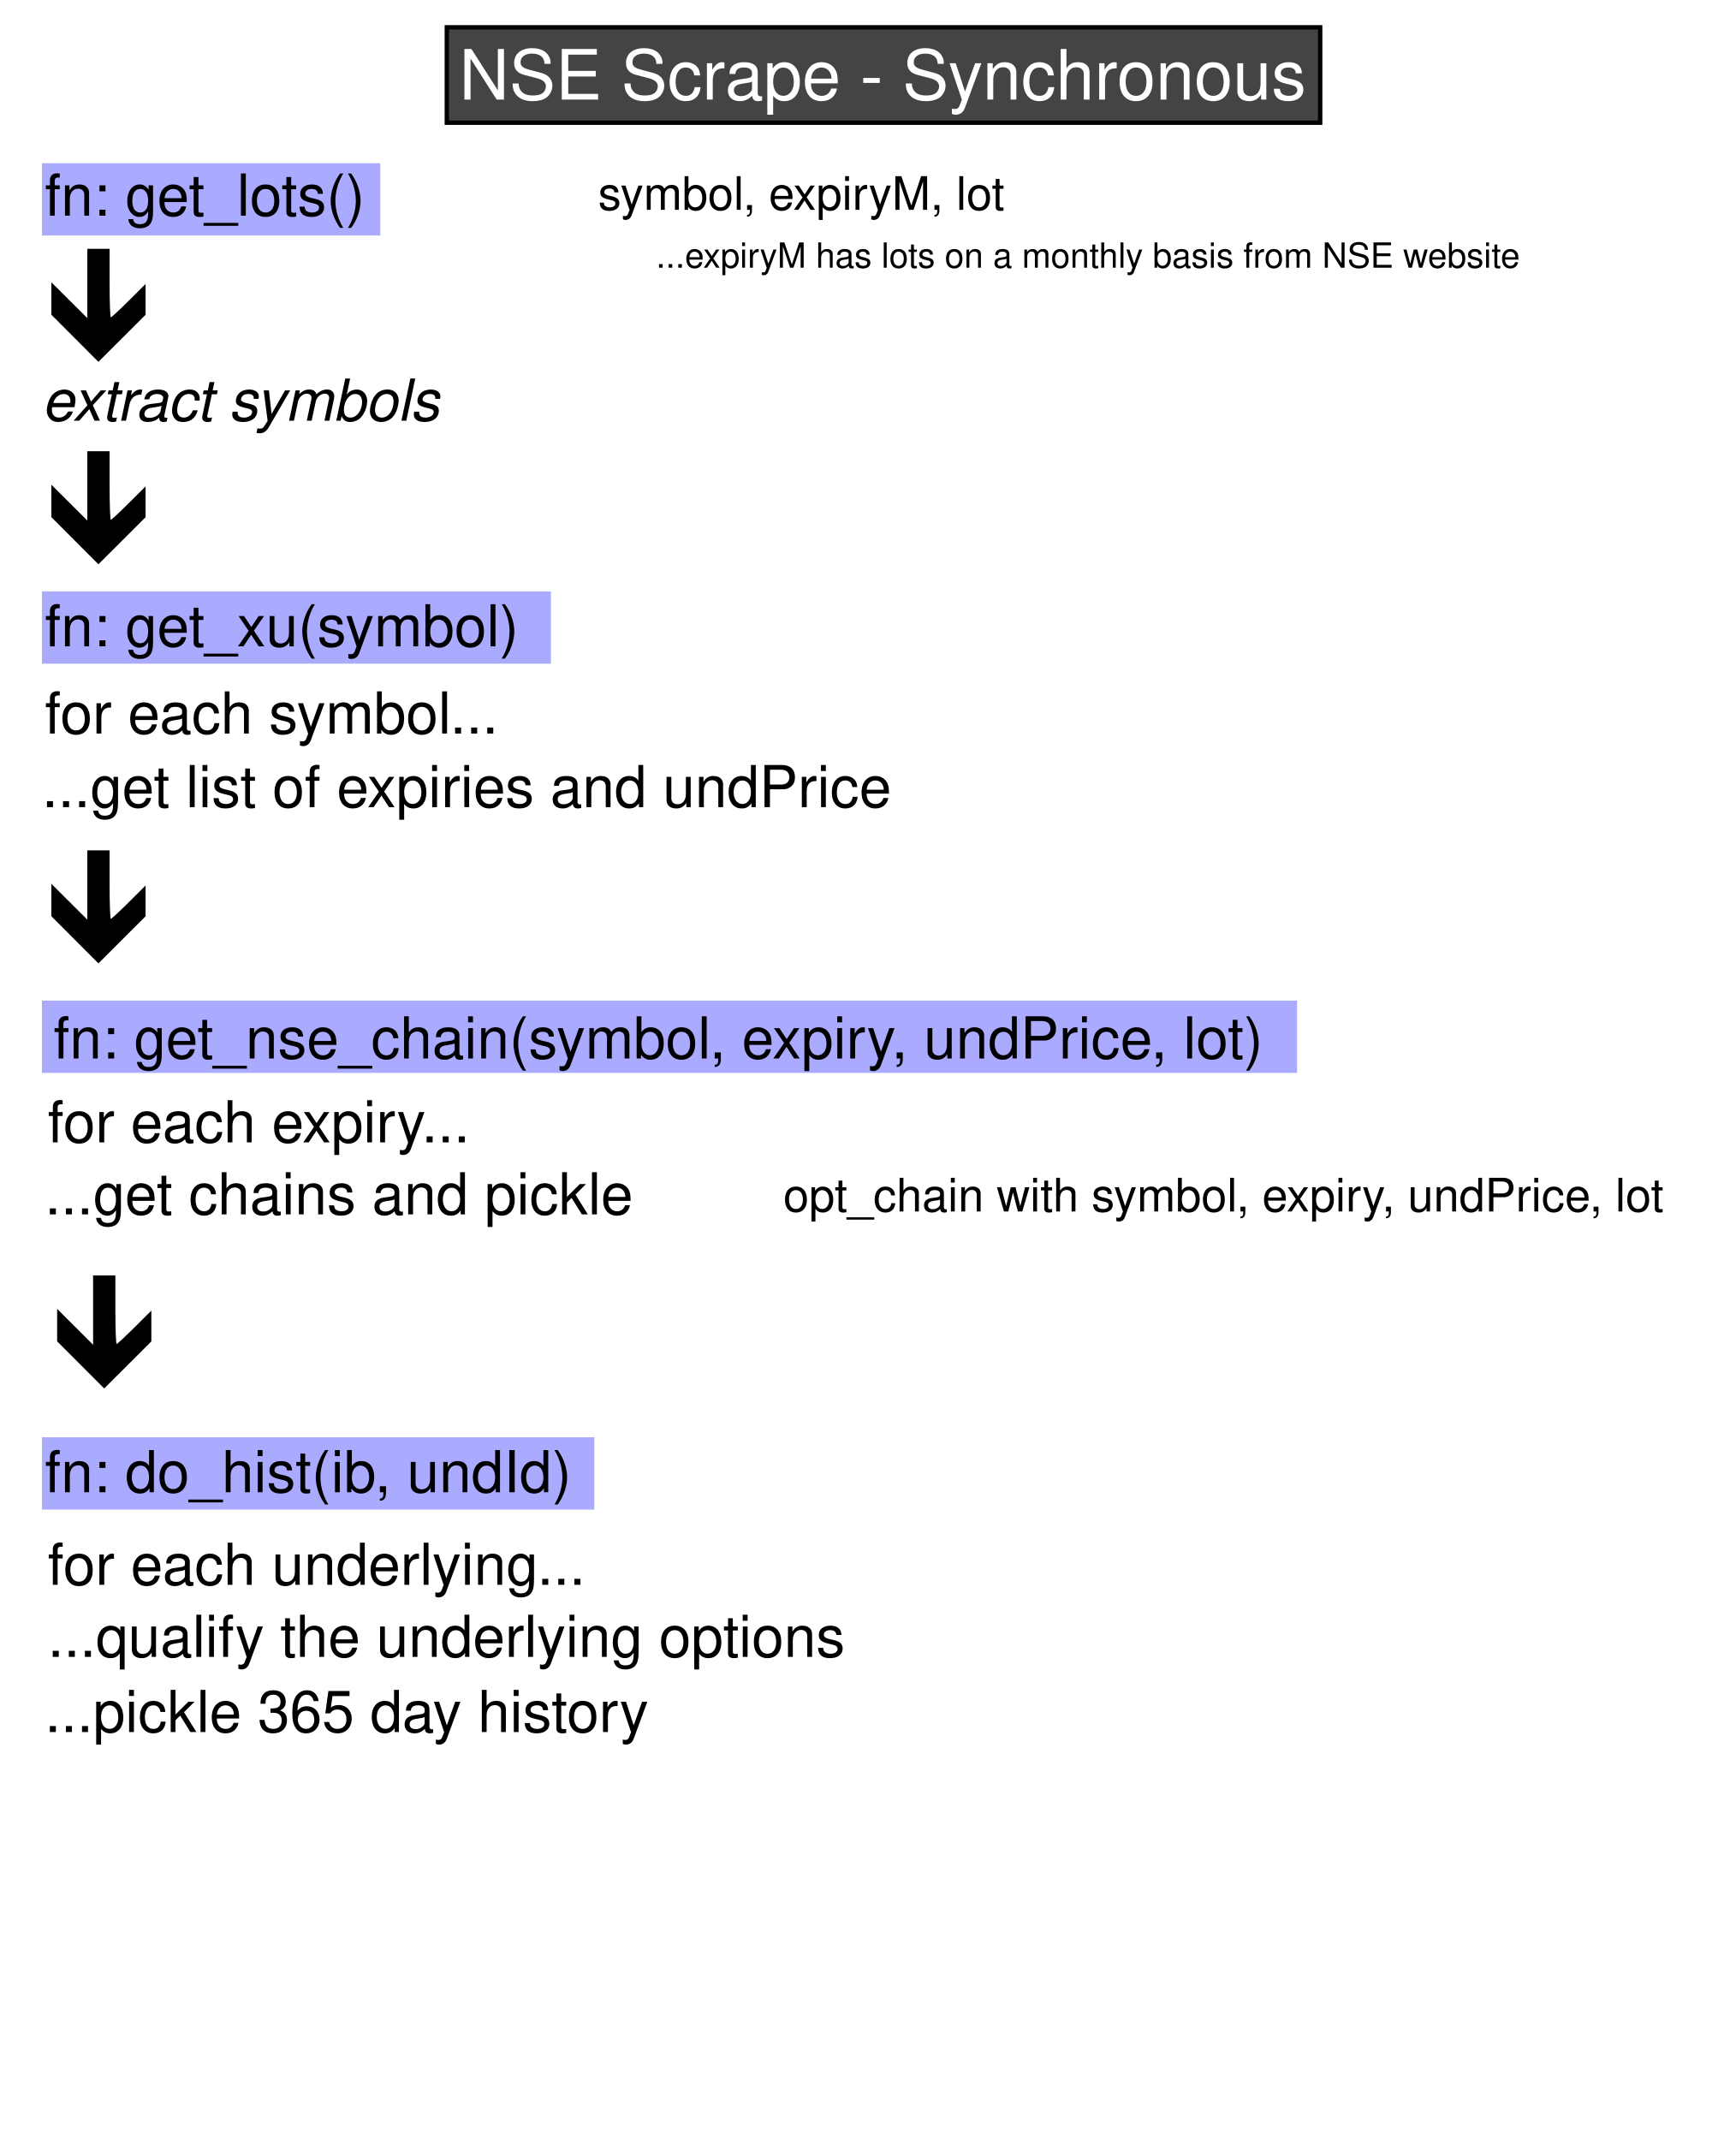
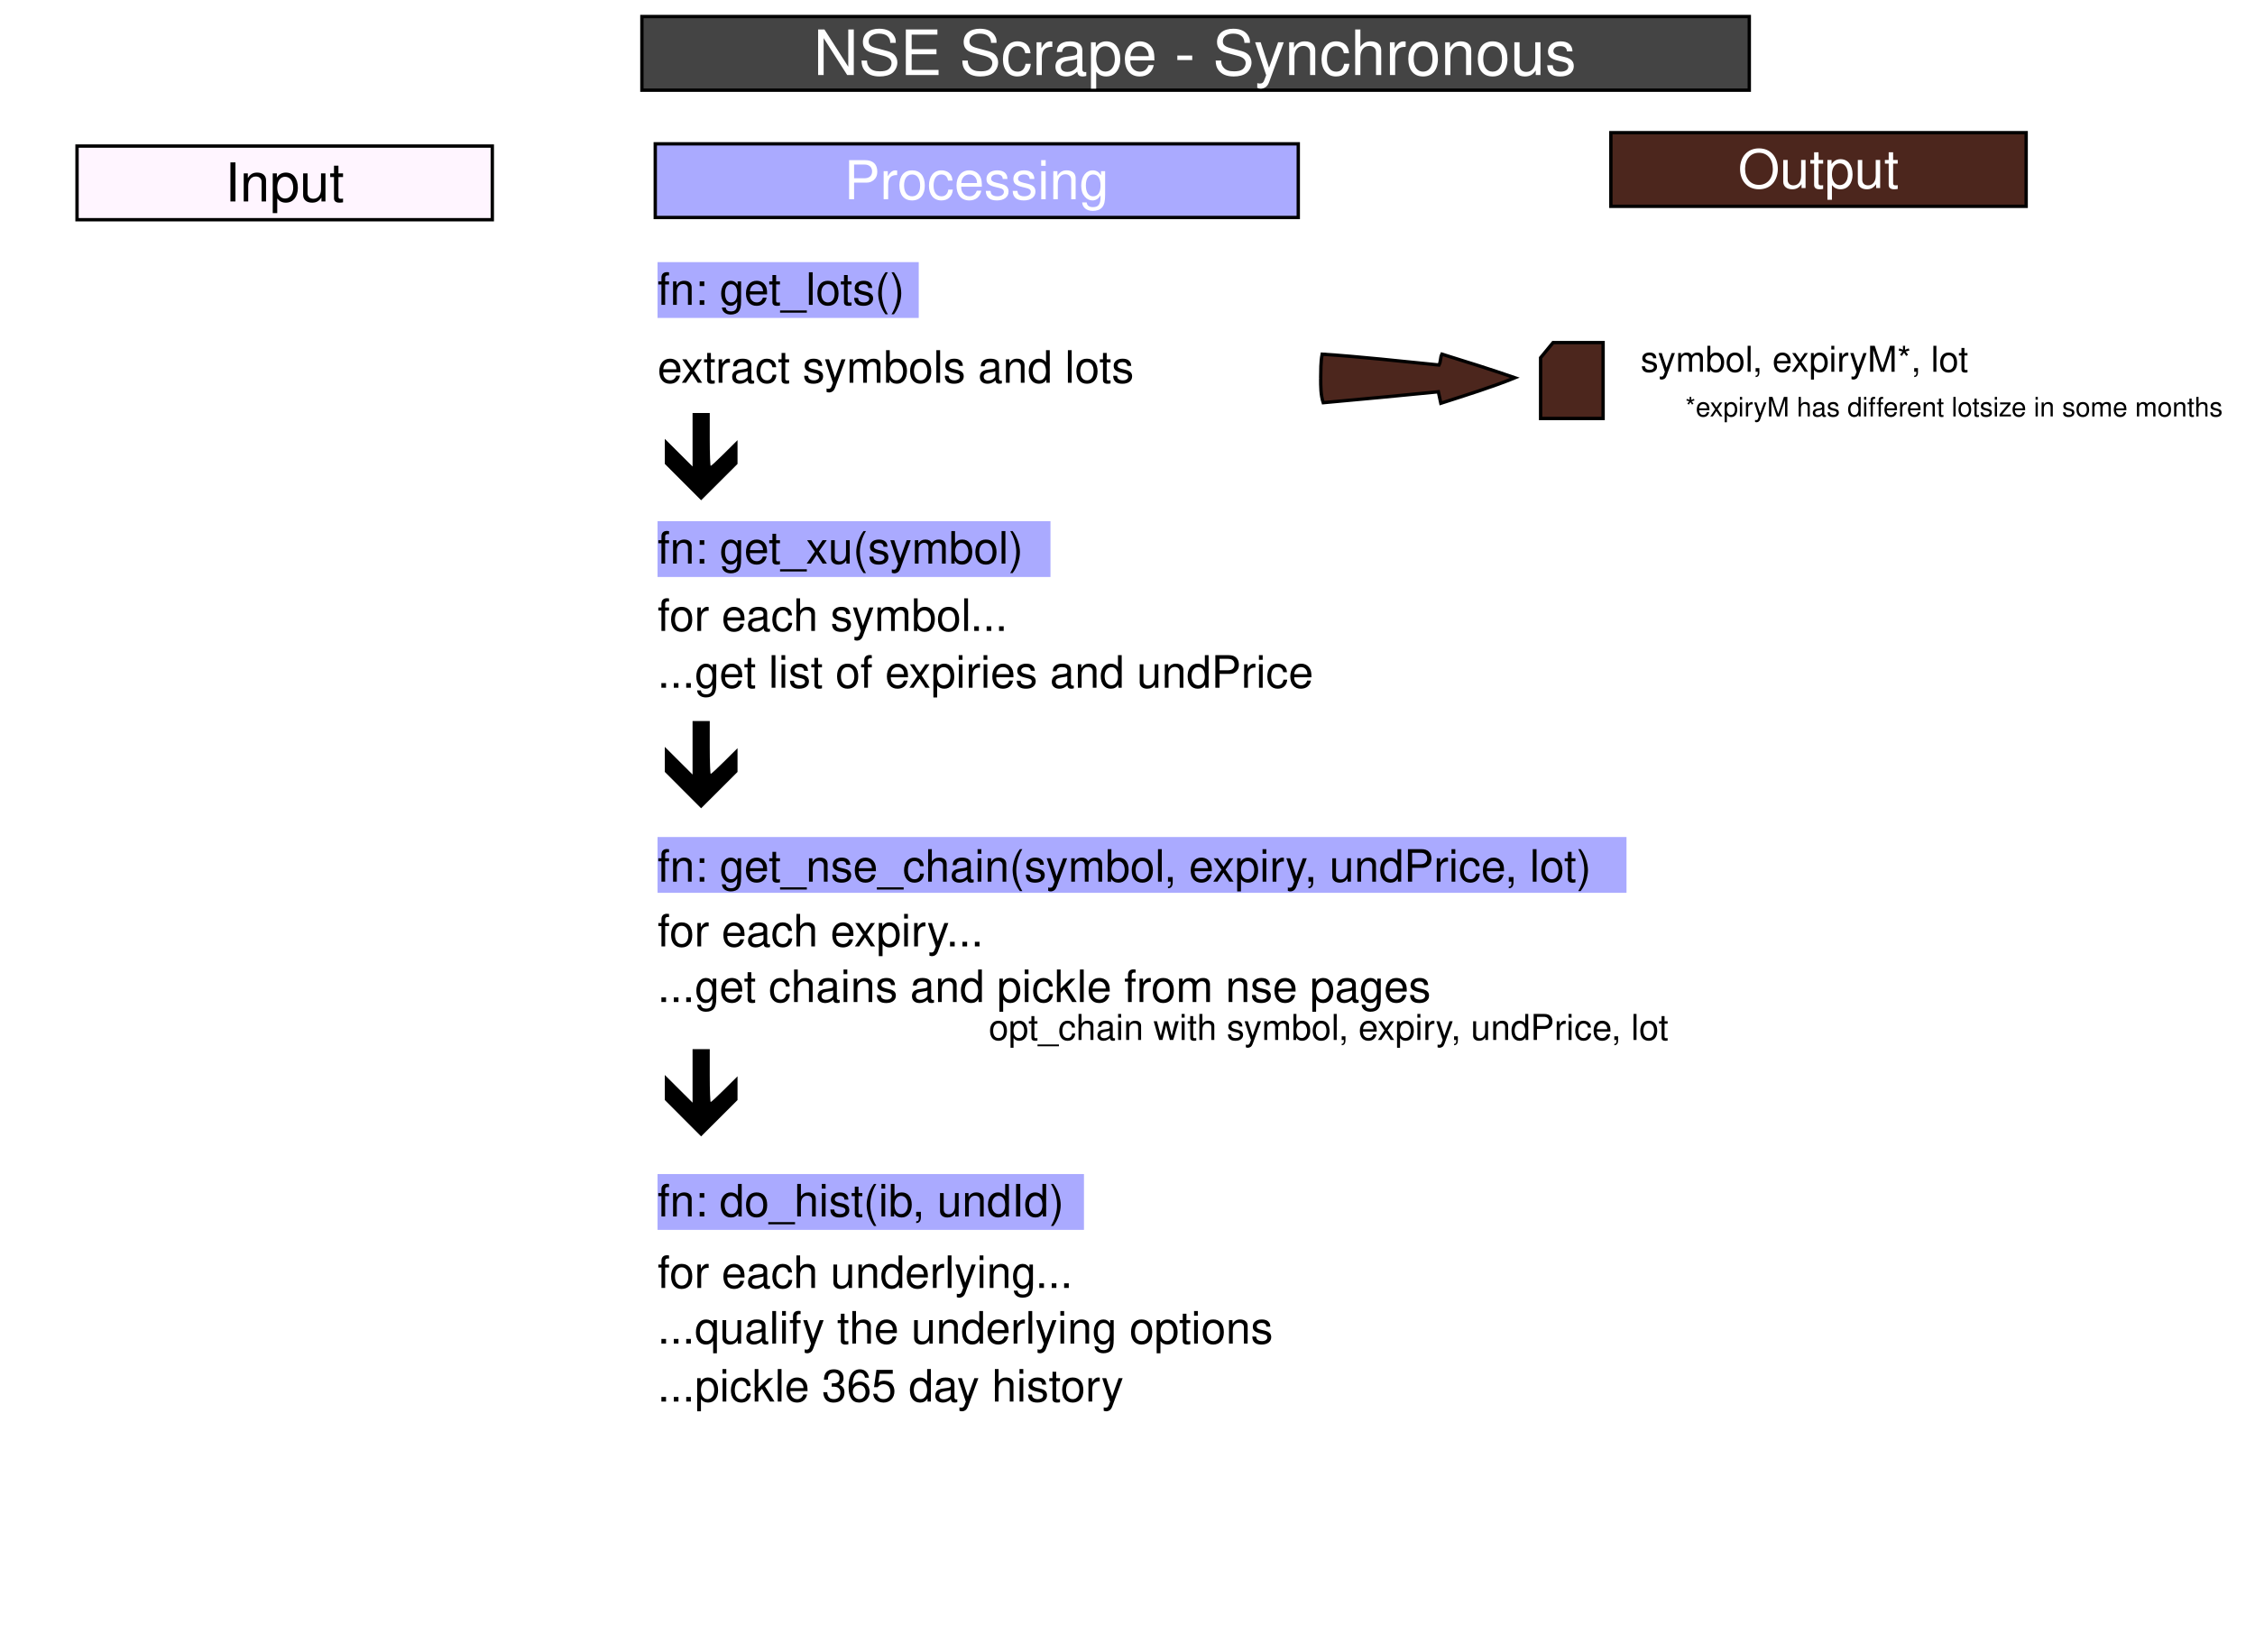
- <svg xmlns="http://www.w3.org/2000/svg" width="600" height="740">
+ <svg xmlns="http://www.w3.org/2000/svg" width="1010" height="740">
  <g stroke="null">
-     <rect height="742" width="602" y="-1" x="-1" stroke="null" fill="#fff" id="canvas_background" />
+     <rect height="742" width="1012" y="-1" x="-1" stroke="null" fill="#fff" id="canvas_background" />
    <g stroke="null" display="none" id="canvasGrid">
      <rect height="100%" width="100%" y="0" x="0" stroke-width="0" fill="url(#gridpattern)" id="svg_4" />
    </g>
  </g>
  <g stroke="null">
-     <rect height="33" width="302" y="9.438" x="154.5" stroke-width="1.5" stroke="#000" fill="#444444" id="svg_2" />
-     <text xml:space="preserve" y="34.438" x="158.766" text-anchor="start" stroke-width="0" stroke="#000" fill="#ffffff" font-size="24px" font-family="Helvetica,Arial,sans-serif" id="svg_1">NSE Scrape - Synchronous</text>
-     <text xml:space="preserve" y="145.476" x="14.504" text-anchor="start" stroke-width="0" stroke="#000000" fill="#000000" font-style="italic" font-size="20px" font-family="Helvetica,Arial,sans-serif" id="svg_5">extract symbols</text>
-     <text xml:space="preserve" y="598.931" x="15.502" text-anchor="start" stroke-width="0" stroke="#000000" fill="#000000" style="cursor: move; pointer-events: inherit;" font-size="20px" font-family="Helvetica,Arial,sans-serif" id="svg_6">...pickle 365 day history</text>
-     <path d="m34.269,470.65l6.198,-6.219l-11.983,0l-11.983,0l0,-3.85l0,-3.85l11.846,0c6.515,0 11.846,-0.195 11.846,-0.434c0,-0.238 -2.594,-3.037 -5.764,-6.219l-5.764,-5.785l5.327,0l5.327,0l8.136,8.152l8.136,8.151l-8.152,8.137l-8.152,8.136l-5.608,0l-5.608,0l6.198,-6.219l0,0l0,0z" transform="rotate(90 36.0454 460.581)" stroke-width="0" stroke-opacity="null" stroke="#000000" fill-opacity="null" fill="#000000" id="svg_7" />
-     <path d="m32.268,115.65l6.198,-6.219l-11.983,0l-11.983,0l0,-3.85l0,-3.85l11.846,0c6.515,0 11.846,-0.195 11.846,-0.434c0,-0.238 -2.594,-3.037 -5.764,-6.219l-5.764,-5.785l5.327,0l5.327,0l8.136,8.152l8.136,8.152l-8.152,8.136l-8.152,8.136l-5.608,0l-5.608,0l6.198,-6.219l0,0z" transform="rotate(90 34.0454 105.581)" stroke-width="0" stroke-opacity="null" stroke="#000000" fill-opacity="null" fill="#000000" id="svg_9" />
-     <rect height="25" width="191" y="497" x="14.5" stroke-width="0" stroke-opacity="null" stroke="#000000" fill="#aaaaff" id="svg_15" />
-     <text xml:space="preserve" y="516.005" x="15.507" text-anchor="start" stroke-width="0" stroke="#000000" fill="#000000" style="cursor: move; pointer-events: inherit;" font-size="20px" font-family="Helvetica,Arial,sans-serif" id="svg_10">fn: do_hist(ib, undId)</text>
-     <text xml:space="preserve" y="253.658" x="15.507" text-anchor="start" stroke-width="0" stroke="#000000" fill="#000000" font-size="20px" font-family="Helvetica,Arial,sans-serif" id="svg_12">for each symbol...</text>
-     <text xml:space="preserve" y="279.113" x="14.507" text-anchor="start" stroke-width="0" stroke="#000000" fill="#000000" font-size="20px" font-family="Helvetica,Arial,sans-serif" id="svg_13">...get list of expiries and undPrice</text>
-     <text xml:space="preserve" y="548.022" x="16.504" text-anchor="start" stroke-width="0" stroke="#000000" fill="#000000" style="cursor: move; pointer-events: inherit;" font-size="20px" font-family="Helvetica,Arial,sans-serif" id="svg_14">for each underlying...</text>
-     <rect height="25" width="117" y="56.438" x="14.5" stroke-width="0" stroke-opacity="null" stroke="#000000" fill="#aaaaff" id="svg_16" />
-     <text xml:space="preserve" y="74.567" x="15.507" text-anchor="start" stroke-width="0" stroke="#000000" fill="#000000" font-size="20px" font-family="Helvetica,Arial,sans-serif" id="svg_17">fn: get_lots()</text>
-     <text xml:space="preserve" y="92.567" x="226.83" text-anchor="start" stroke-width="0" stroke="#000000" fill="#000000" style="cursor: move; pointer-events: inherit;" font-size="12px" font-family="Helvetica,Arial,sans-serif" id="svg_18">...expiryM has lots on a monthly basis from NSE website</text>
-     <rect height="25" width="176" y="204.5" x="14.5" stroke-width="0" stroke-opacity="null" stroke="#000000" fill="#aaaaff" id="svg_19" />
-     <text xml:space="preserve" y="223.505" x="15.507" text-anchor="start" stroke-width="0" stroke="#000000" fill="#000000" font-size="20px" font-family="Helvetica,Arial,sans-serif" id="svg_20">fn: get_xu(symbol)</text>
-     <path d="m32.268,185.65l6.198,-6.219l-11.983,0l-11.983,0l0,-3.85l0,-3.85l11.846,0c6.515,0 11.846,-0.195 11.846,-0.434c0,-0.238 -2.594,-3.037 -5.764,-6.219l-5.764,-5.785l5.327,0l5.327,0l8.136,8.152l8.136,8.152l-8.152,8.136l-8.152,8.136l-5.608,0l-5.608,0l6.198,-6.219l0,0l-0,0z" transform="rotate(90 34.0454 175.581)" stroke-width="0" stroke-opacity="null" stroke="#000000" fill-opacity="null" fill="#000000" id="svg_21" />
-     <path d="m32.269,323.65l6.198,-6.219l-11.983,0l-11.983,0l0,-3.85l0,-3.85l11.846,0c6.515,0 11.846,-0.195 11.846,-0.434c0,-0.238 -2.594,-3.037 -5.764,-6.219l-5.764,-5.785l5.327,0l5.327,0l8.136,8.152l8.136,8.151l-8.152,8.137l-8.152,8.136l-5.608,0l-5.608,0l6.198,-6.219l0,0l0,0z" transform="rotate(90 34.0454 313.581)" stroke-width="0" stroke-opacity="null" stroke="#000000" fill-opacity="null" fill="#000000" id="svg_22" />
-     <rect height="25" width="434" y="346" x="14.5" stroke-width="0" stroke-opacity="null" stroke="#000000" fill="#aaaaff" id="svg_24" />
-     <text xml:space="preserve" y="366.005" x="18.507" text-anchor="start" stroke-width="0" stroke="#000000" fill="#000000" style="cursor: move; pointer-events: inherit;" font-size="20px" font-family="Helvetica,Arial,sans-serif" id="svg_25">fn: get_nse_chain(symbol, expiry, undPrice, lot)</text>
-     <text xml:space="preserve" y="419.931" x="15.502" text-anchor="start" stroke-width="0" stroke="#000000" fill="#000000" style="cursor: move; pointer-events: inherit;" font-size="20px" font-family="Helvetica,Arial,sans-serif" id="svg_26">...get chains and pickle</text>
-     <text xml:space="preserve" y="418.927" x="270.861" text-anchor="start" stroke-width="0" stroke="#000000" fill="#000000" font-size="16px" font-family="Helvetica,Arial,sans-serif" id="svg_27">opt_chain with symbol, expiry, undPrice, lot</text>
-     <text xml:space="preserve" y="395.022" x="16.504" text-anchor="start" stroke-width="0" stroke="#000000" fill="#000000" font-size="20px" font-family="Helvetica,Arial,sans-serif" id="svg_28">for each expiry...</text>
-     <text xml:space="preserve" y="572.931" x="16.502" text-anchor="start" stroke-width="0" stroke="#000000" fill="#000000" style="cursor: move; pointer-events: inherit;" font-size="20px" font-family="Helvetica,Arial,sans-serif" id="svg_29">...qualify the underlying options</text>
-     <text xml:space="preserve" y="72.567" x="206.83" text-anchor="start" stroke-width="0" stroke="#000000" fill="#000000" style="cursor: move; pointer-events: inherit;" font-size="16px" font-family="Helvetica,Arial,sans-serif" id="svg_30">symbol, expiryM, lot</text>
+     <rect height="33" width="288" y="64.438" x="293.487" stroke-width="1.5" stroke="#000" fill="#aaaaff" id="svg_2" />
+     <text xml:space="preserve" y="89.255" x="378.118" text-anchor="start" stroke-width="0" stroke="#000" fill="#ffffff" style="cursor: move; pointer-events: inherit;" font-size="24px" font-family="Helvetica,Arial,sans-serif" id="svg_1">Processing</text>
+     <text xml:space="preserve" y="171.476" x="294.504" transform="matrix(1, 0, 0, 1, 0, 0)" text-anchor="start" stroke-width="0" stroke="#000000" fill="#000000" style="cursor: move; pointer-events: inherit;" font-style="normal" font-size="20px" font-family="Helvetica,Arial,sans-serif" id="svg_5">extract symbols and lots</text>
+     <text xml:space="preserve" y="627.931" x="294.502" text-anchor="start" stroke-width="0" stroke="#000000" fill="#000000" font-size="20px" font-family="Helvetica,Arial,sans-serif" id="svg_6">...pickle 365 day history</text>
+     <path d="m312.268,499.65l6.198,-6.219l-11.983,0l-11.983,0l0,-3.85l0,-3.85l11.846,0c6.515,0 11.846,-0.195 11.846,-0.434c0,-0.238 -2.594,-3.037 -5.764,-6.219l-5.764,-5.785l5.327,0l5.327,0l8.136,8.152l8.136,8.151l-8.152,8.137l-8.152,8.136l-5.608,0l-5.608,0l6.198,-6.219l0,0l0,0z" transform="rotate(90 314.045 489.581)" stroke-width="0" stroke-opacity="null" stroke="#000000" fill-opacity="null" fill="#000000" id="svg_7" />
+     <rect height="25" width="191" y="526" x="294.5" stroke-width="0" stroke-opacity="null" stroke="#000000" fill="#aaaaff" id="svg_15" />
+     <text xml:space="preserve" y="545.005" x="294.497" text-anchor="start" stroke-width="0" stroke="#000000" fill="#000000" font-size="20px" font-family="Helvetica,Arial,sans-serif" id="svg_10">fn: do_hist(ib, undId)</text>
+     <text xml:space="preserve" y="282.658" x="294.497" text-anchor="start" stroke-width="0" stroke="#000000" fill="#000000" font-size="20px" font-family="Helvetica,Arial,sans-serif" id="svg_12">for each symbol...</text>
+     <text xml:space="preserve" y="308.113" x="294.497" text-anchor="start" stroke-width="0" stroke="#000000" fill="#000000" font-size="20px" font-family="Helvetica,Arial,sans-serif" id="svg_13">...get list of expiries and undPrice</text>
+     <text xml:space="preserve" y="577.022" x="294.504" text-anchor="start" stroke-width="0" stroke="#000000" fill="#000000" font-size="20px" font-family="Helvetica,Arial,sans-serif" id="svg_14">for each underlying...</text>
+     <rect height="25" width="117" y="117.438" x="294.5" stroke-width="0" stroke-opacity="null" stroke="#000000" fill="#aaaaff" id="svg_16" />
+     <text xml:space="preserve" y="136.567" x="294.497" transform="matrix(1, 0, 0, 1, 0, 0)" text-anchor="start" stroke-width="0" stroke="#000000" fill="#000000" font-size="20px" font-family="Helvetica,Arial,sans-serif" id="svg_17">fn: get_lots()</text>
+     <text xml:space="preserve" y="186.567" x="754.83" text-anchor="start" stroke-width="0" stroke="#000000" fill="#000000" style="cursor: move; pointer-events: inherit;" font-size="12px" font-family="Helvetica,Arial,sans-serif" id="svg_18">*expiryM has different lotsize in some months</text>
+     <rect height="25" width="176" y="233.5" x="294.5" stroke-width="0" stroke-opacity="null" stroke="#000000" fill="#aaaaff" id="svg_19" />
+     <text xml:space="preserve" y="252.505" x="294.497" text-anchor="start" stroke-width="0" stroke="#000000" fill="#000000" font-size="20px" font-family="Helvetica,Arial,sans-serif" id="svg_20">fn: get_xu(symbol)</text>
+     <path d="m312.268,214.65l6.198,-6.219l-11.983,0l-11.983,0l0,-3.85l0,-3.85l11.846,0c6.515,0 11.845,-0.195 11.845,-0.434c0,-0.238 -2.593,-3.037 -5.763,-6.219l-5.764,-5.785l5.327,0l5.328,0l8.136,8.152l8.136,8.151l-8.152,8.137l-8.151,8.136l-5.609,0l-5.608,0l6.197,-6.219l0,0l0,0z" transform="rotate(90 314.045 204.581)" stroke-width="0" stroke-opacity="null" stroke="#000000" fill-opacity="null" fill="#000000" id="svg_21" />
+     <path d="m312.268,352.65l6.198,-6.219l-11.983,0l-11.983,0l0,-3.85l0,-3.85l11.846,0c6.515,0 11.846,-0.195 11.846,-0.434c0,-0.238 -2.594,-3.037 -5.764,-6.219l-5.764,-5.785l5.327,0l5.327,0l8.136,8.152l8.136,8.151l-8.152,8.137l-8.152,8.136l-5.608,0l-5.608,0l6.198,-6.219l0,0l0,0z" transform="rotate(90 314.045 342.581)" stroke-width="0" stroke-opacity="null" stroke="#000000" fill-opacity="null" fill="#000000" id="svg_22" />
+     <rect height="25" width="434" y="375" x="294.5" stroke-width="0" stroke-opacity="null" stroke="#000000" fill="#aaaaff" id="svg_24" />
+     <text xml:space="preserve" y="395.005" x="294.497" text-anchor="start" stroke-width="0" stroke="#000000" fill="#000000" font-size="20px" font-family="Helvetica,Arial,sans-serif" id="svg_25">fn: get_nse_chain(symbol, expiry, undPrice, lot)</text>
+     <text xml:space="preserve" y="448.931" x="294.502" text-anchor="start" stroke-width="0" stroke="#000000" fill="#000000" style="cursor: move; pointer-events: inherit;" font-size="20px" font-family="Helvetica,Arial,sans-serif" id="svg_26">...get chains and pickle from nse pages</text>
+     <text xml:space="preserve" y="465.927" x="442.861" text-anchor="start" stroke-width="0" stroke="#000000" fill="#000000" font-size="16px" font-family="Helvetica,Arial,sans-serif" id="svg_27">opt_chain with symbol, expiry, undPrice, lot</text>
+     <text xml:space="preserve" y="424.022" x="294.504" text-anchor="start" stroke-width="0" stroke="#000000" fill="#000000" font-size="20px" font-family="Helvetica,Arial,sans-serif" id="svg_28">for each expiry...</text>
+     <text xml:space="preserve" y="601.931" x="294.502" text-anchor="start" stroke-width="0" stroke="#000000" fill="#000000" font-size="20px" font-family="Helvetica,Arial,sans-serif" id="svg_29">...qualify the underlying options</text>
+     <text xml:space="preserve" y="166.567" x="734.83" text-anchor="start" stroke-width="0" stroke="#000000" fill="#000000" style="cursor: move; pointer-events: inherit;" font-size="16px" font-family="Helvetica,Arial,sans-serif" id="svg_30">symbol, expiryM*, lot</text>
+     <rect height="33" width="496" y="7.404" x="287.5" stroke-width="1.5" stroke="#000" fill="#444444" id="svg_3" />
+     <text xml:space="preserve" y="33.621" x="364.311" text-anchor="start" stroke-width="0" stroke="#000" fill="#ffffff" font-size="28px" font-family="Helvetica,Arial,sans-serif" id="svg_8">NSE Scrape - Synchronous</text>
+     <rect height="33" width="186" y="59.438" x="721.5" stroke-width="1.5" stroke="#000" fill="#4c261d" id="svg_11" />
+     <text xml:space="preserve" y="84.255" x="778.466" text-anchor="start" stroke-width="0" stroke="#000" fill="#ffffff" style="cursor: move; pointer-events: inherit;" font-size="24px" font-family="Helvetica,Arial,sans-serif" id="svg_23">Output</text>
+     <rect height="33" width="186" y="65.438" x="34.5" stroke-width="1.5" stroke="#000" fill="#fff5ff" id="svg_31" />
+     <text xml:space="preserve" y="90.255" x="100.801" text-anchor="start" stroke-width="0" stroke="#000" fill="#000000" style="cursor: move; pointer-events: inherit;" font-size="24px" font-family="Helvetica,Arial,sans-serif" id="svg_32">Input</text>
+     <path d="m690.022,160.272l5.59,-6.789l22.41,0l0,34l-28,0l0,-27.211z" stroke-width="1.5" stroke-opacity="null" stroke="#000" fill="#4c261d" id="svg_33" />
+     <path d="m591.532,169.481c0.08,-3.603 -0.053,-7.211 0.664,-10.808c17.608,1.183 35.009,3.119 52.32,4.86c0.929,-1.767 0.494,-3.232 1.301,-4.866c11.119,3.437 22.143,6.923 32.715,10.575c-10.142,4.143 -21.777,7.74 -33.193,11.425c-0.372,-1.715 -0.738,-3.431 -1.11,-5.147c-16.833,1.66 -34.632,3.376 -51.571,4.893c-1.152,-3.501 -1.115,-7.314 -1.126,-10.933l0,0z" stroke-width="1.5" stroke-opacity="null" stroke="#000" fill="#4c261d" id="svg_34" />
  </g>
</svg>
